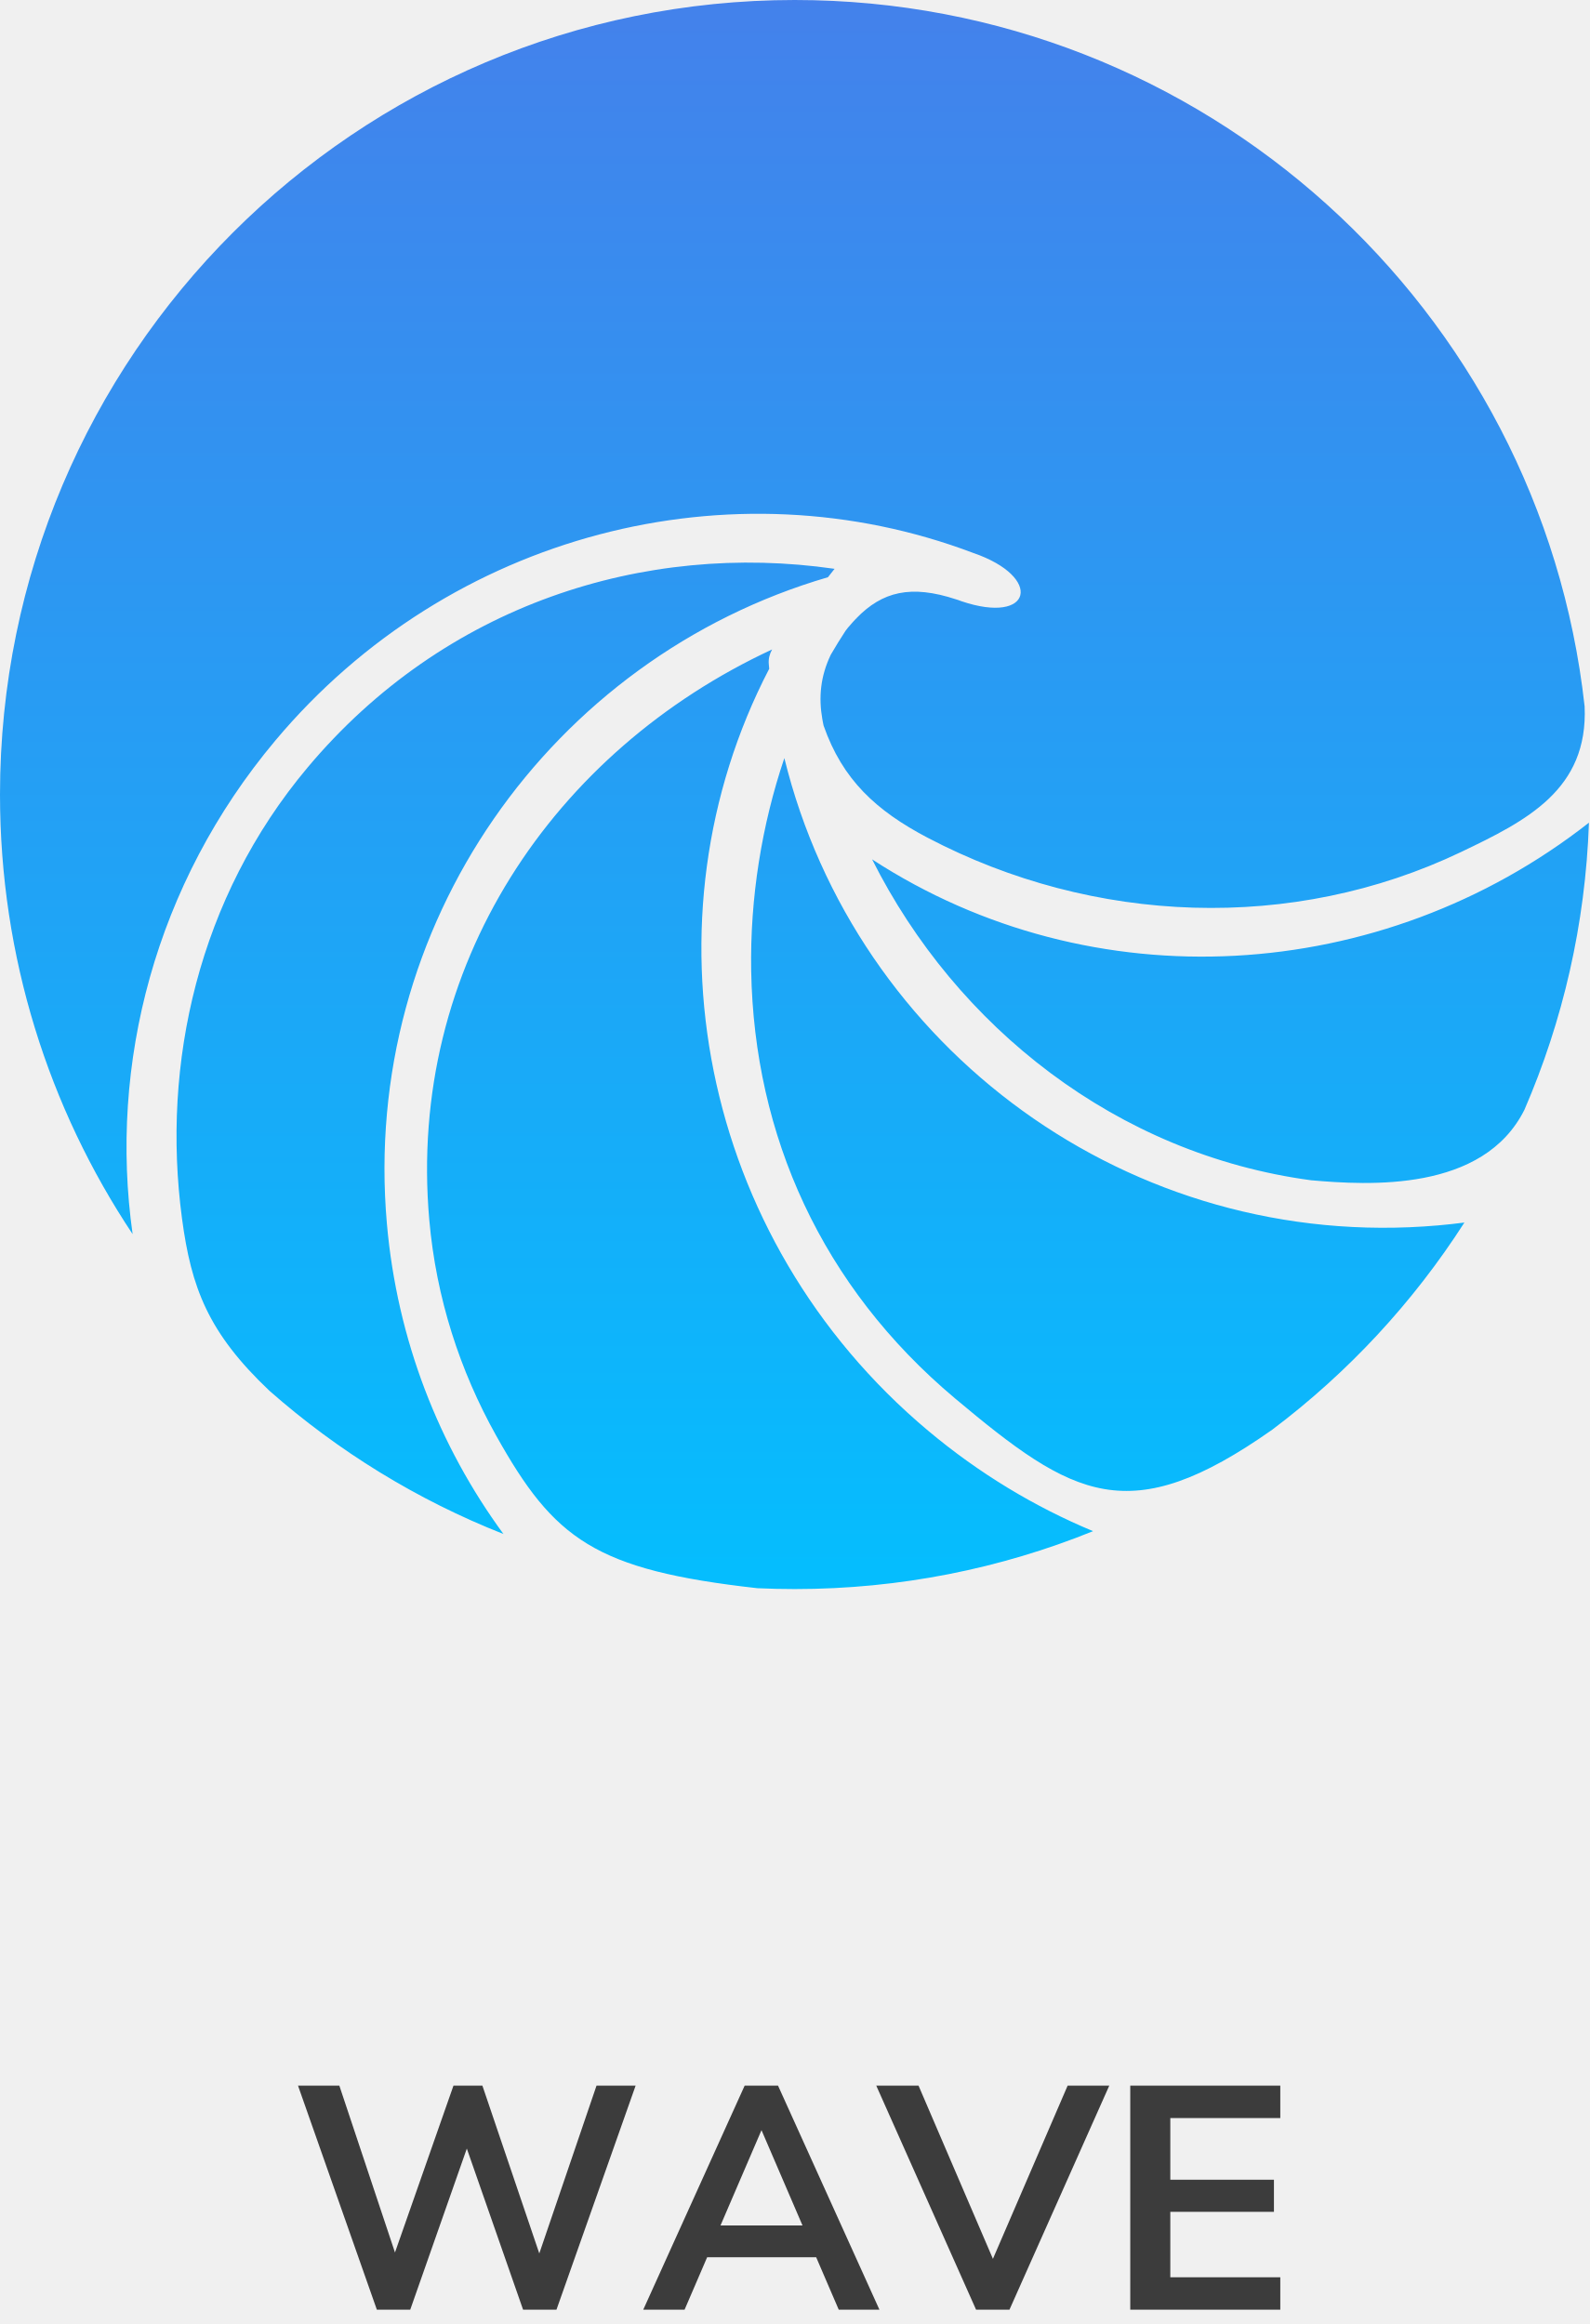
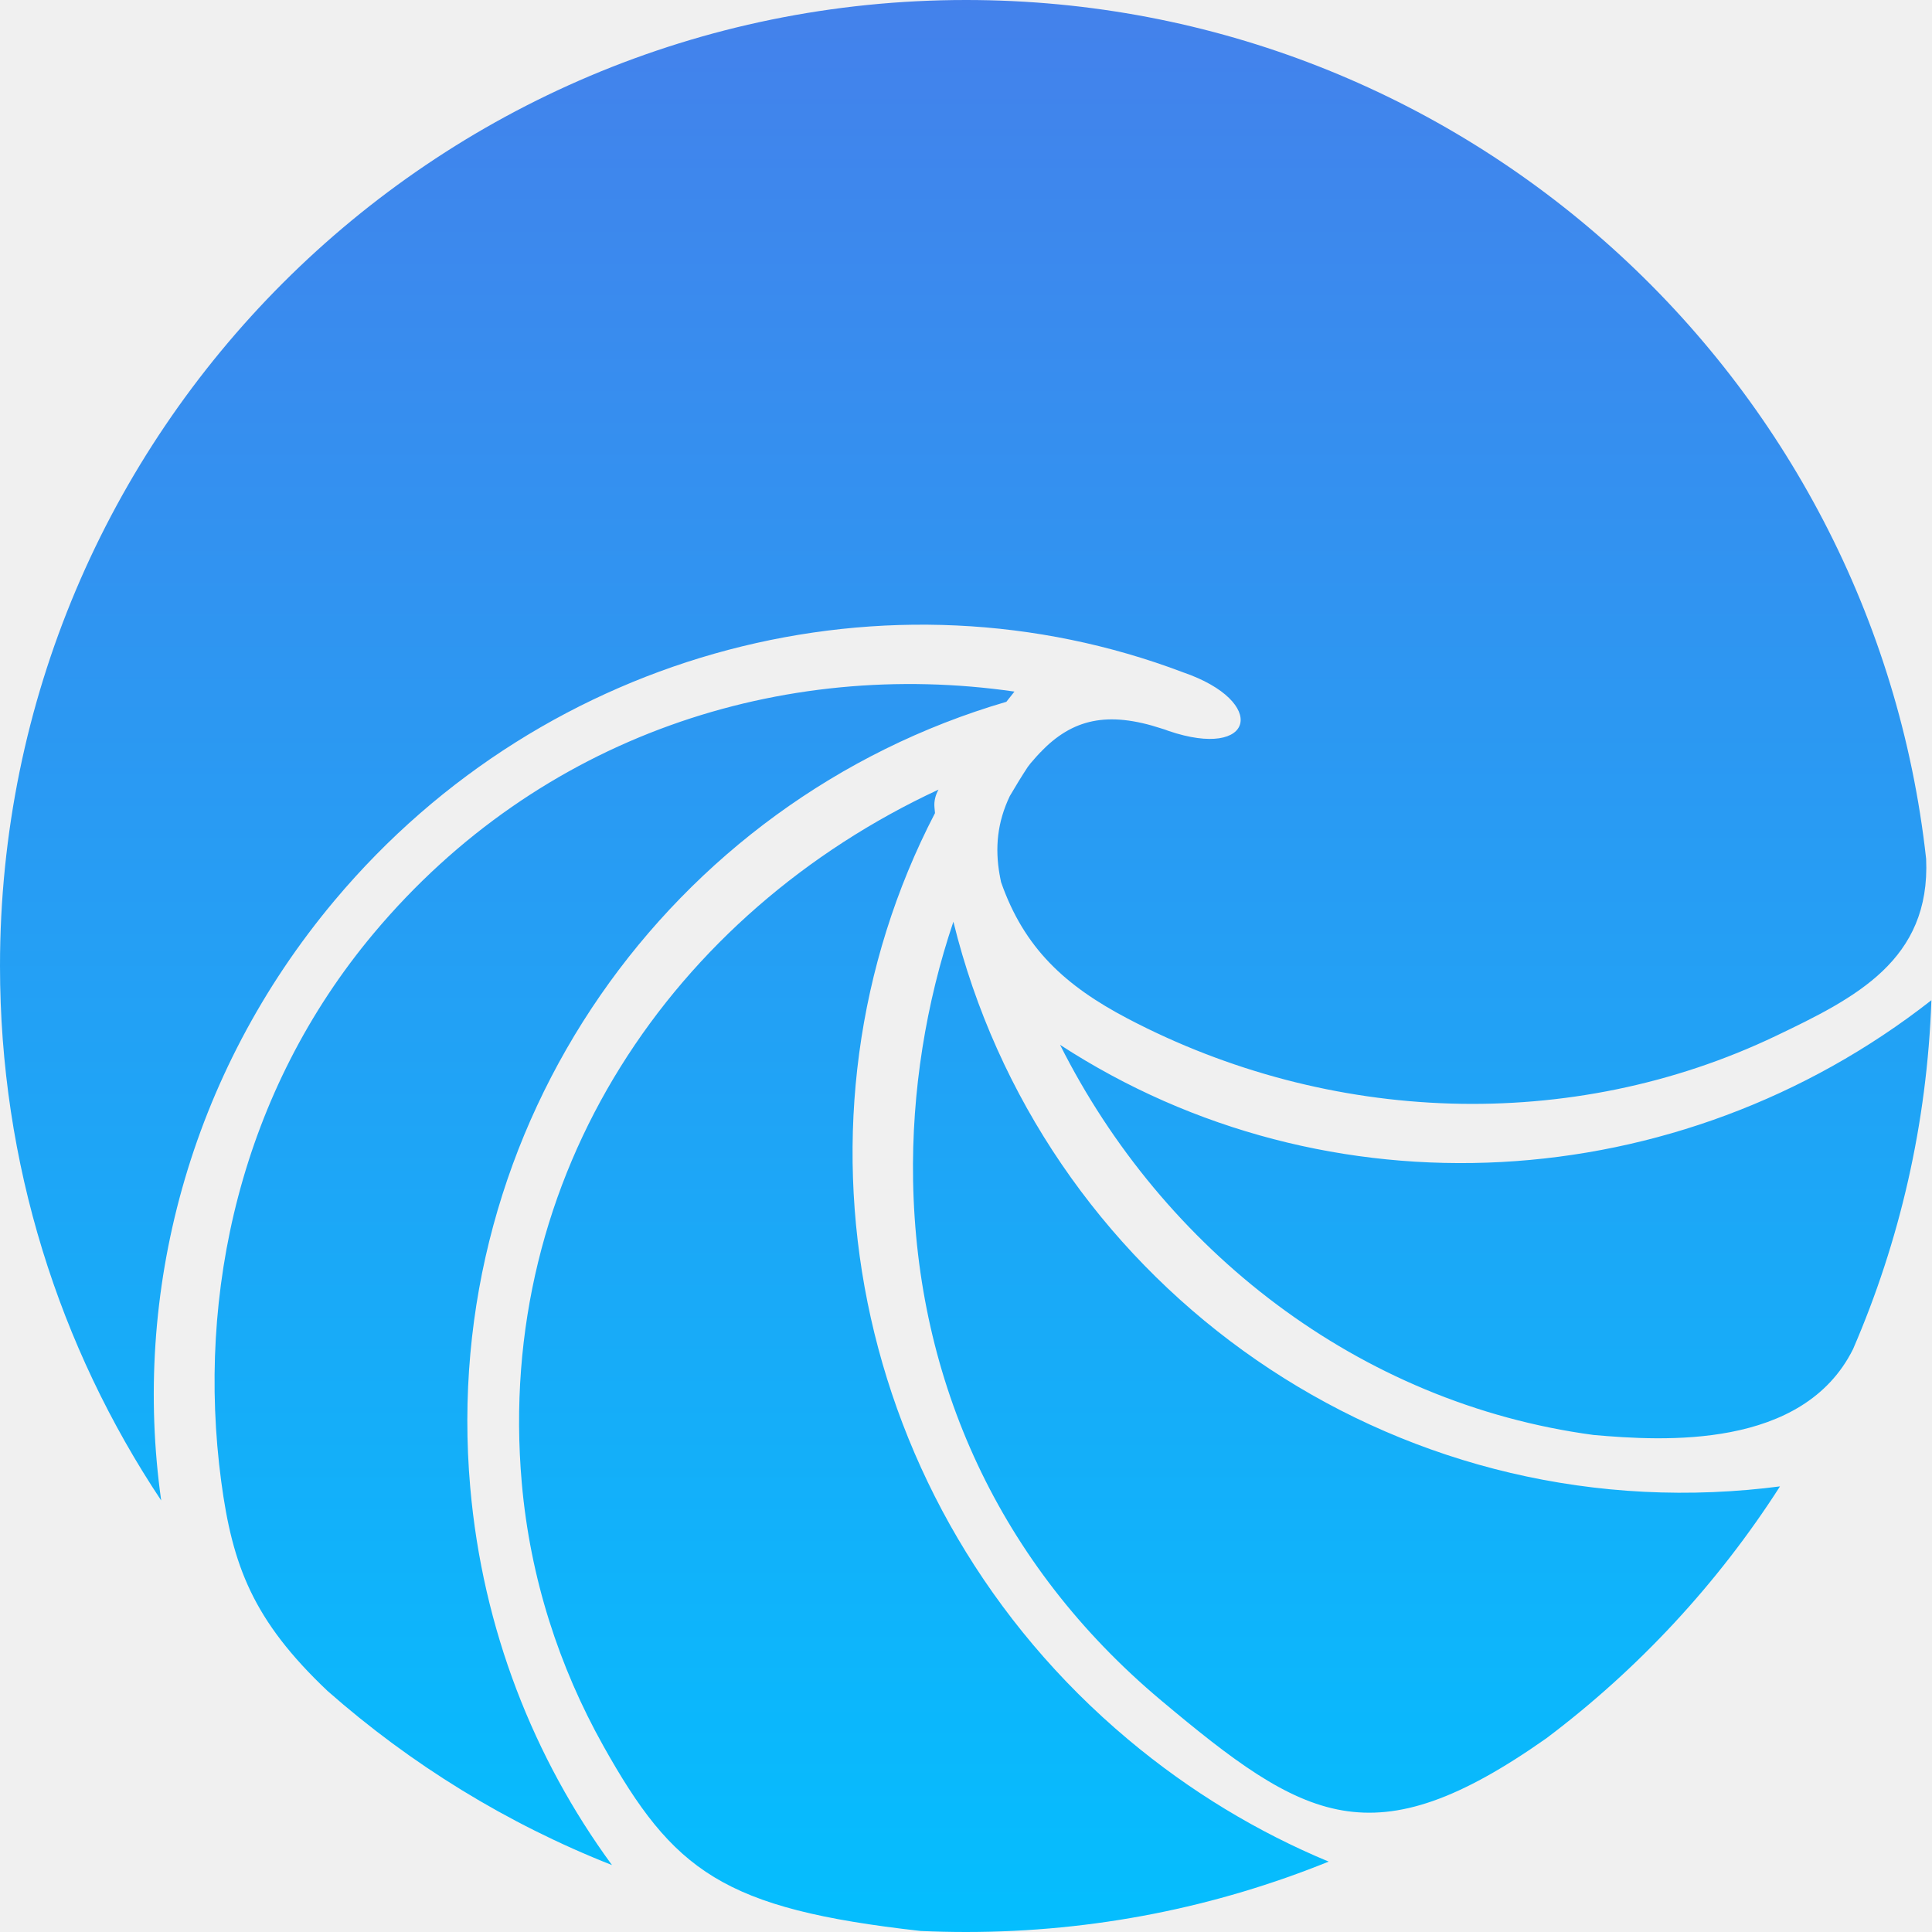
- <svg xmlns="http://www.w3.org/2000/svg" xmlns:xlink="http://www.w3.org/1999/xlink" width="80px" height="117px" viewBox="0 0 80 117" version="1.1">
+ <svg xmlns="http://www.w3.org/2000/svg" xmlns:xlink="http://www.w3.org/1999/xlink" width="80px" height="80px" viewBox="0 0 80 80" version="1.1">
  <defs>
    <linearGradient x1="50%" y1="100%" x2="50%" y2="0%" id="linearGradient-1">
      <stop stop-color="#04BEFE" offset="0%" />
      <stop stop-color="#4481EB" offset="100%" />
    </linearGradient>
    <path d="M79.975,41.417 C79.797,46.537 78.657,51.412 76.729,55.868 C74.656,60.023 68.883,59.675 65.986,59.419 C56.233,58.109 48.144,51.725 43.895,43.264 C54.97,50.473 69.52,49.611 79.975,41.417 Z M79.757,35.562 C79.943,39.757 76.833,41.319 73.54,42.893 C65.068,46.942 55.043,46.558 46.694,42.177 C44.104,40.817 42.406,39.261 41.451,36.524 C41.431,36.431 41.413,36.338 41.396,36.246 L41.401,36.227 C41.398,36.226 41.396,36.227 41.393,36.227 C41.196,35.11 41.293,34.052 41.815,32.961 C42.054,32.55 42.301,32.148 42.557,31.758 C42.6,31.701 42.643,31.645 42.688,31.588 C42.689,31.587 42.69,31.587 42.69,31.586 C42.706,31.57 42.722,31.553 42.737,31.534 C42.854,31.395 42.971,31.264 43.089,31.141 C43.133,31.144 43.135,31.117 43.098,31.132 C44.408,29.778 45.848,29.425 48.118,30.173 C48.157,30.186 48.195,30.198 48.233,30.209 C48.284,30.228 48.334,30.246 48.384,30.265 C51.958,31.481 52.534,29.053 48.982,27.837 C36.838,23.236 22.64,26.816 13.86,37.28 C7.801,44.5 5.468,53.583 6.675,62.132 C2.458,55.794 0,48.184 0,40 C0,17.909 17.909,0 40,0 C60.591,0 77.548,15.559 79.757,35.562 Z M38.862,32.696 C38.732,32.929 38.672,33.174 38.694,33.426 C38.701,33.507 38.708,33.588 38.716,33.669 C32.168,46.268 35.152,62.326 46.711,72.025 C49.28,74.181 52.085,75.865 55.017,77.085 C50.38,78.965 45.311,80 40,80 C39.37,80 38.743,79.985 38.12,79.957 C29.93,79.039 27.889,77.487 24.977,72.283 C23.152,69.019 21.953,65.355 21.606,61.408 C20.485,48.632 27.881,37.797 38.862,32.696 Z M73.706,61.548 C71.127,65.574 67.846,69.107 64.037,71.975 C56.828,77.054 54.017,75.392 48.072,70.404 C41.355,64.767 37.955,57.161 37.809,48.878 C37.745,45.198 38.345,41.52 39.478,38.166 C43.074,52.803 56.898,63.042 72.379,61.692 C72.824,61.653 73.267,61.605 73.706,61.548 Z M42.006,28.637 C41.893,28.777 41.782,28.918 41.672,29.06 C27.74,33.131 18.155,46.581 19.472,61.594 C19.986,67.459 22.098,72.801 25.341,77.229 C20.99,75.514 17.013,73.059 13.563,70.019 C10.473,67.094 9.626,64.832 9.16,61.341 C8.119,53.547 9.983,45.193 15.481,38.64 C22.37,30.431 32.417,27.254 42.006,28.637 Z" id="path-2" />
  </defs>
  <g id="Page-1" stroke="none" stroke-width="1" fill="none" fill-rule="evenodd">
    <g id="Splash" transform="translate(-148, -345)">
      <g id="Group-3" transform="translate(148, 345)">
        <g id="Group-2">
          <mask id="mask-3" fill="white">
            <use xlink:href="#path-2" />
          </mask>
          <use id="Combined-Shape" fill="url(#linearGradient-1)" xlink:href="#path-2" />
        </g>
-         <path d="M30.024,105 L31.992,105 L28.008,116.28 L26.328,116.28 L23.496,108.168 L20.648,116.28 L18.968,116.28 L15,105 L17.08,105 L19.88,113.4 L22.824,105 L24.28,105 L27.144,113.448 L30.024,105 Z M42.216,116.28 L41.08,113.64 L35.592,113.64 L34.456,116.28 L32.376,116.28 L37.48,105 L39.16,105 L44.264,116.28 L42.216,116.28 Z M36.264,112.04 L40.392,112.04 L38.328,107.24 L36.264,112.04 Z M53.736,105 L55.832,105 L50.808,116.28 L49.128,116.28 L44.104,105 L46.232,105 L49.976,113.72 L53.736,105 Z M56.888,116.28 L56.888,105 L64.44,105 L64.44,106.632 L58.904,106.632 L58.904,109.736 L64.12,109.736 L64.12,111.352 L58.904,111.352 L58.904,114.648 L64.44,114.648 L64.44,116.28 L56.888,116.28 Z" id="WAVE" fill="#000000" fill-rule="nonzero" opacity="0.75" />
      </g>
    </g>
  </g>
</svg>
